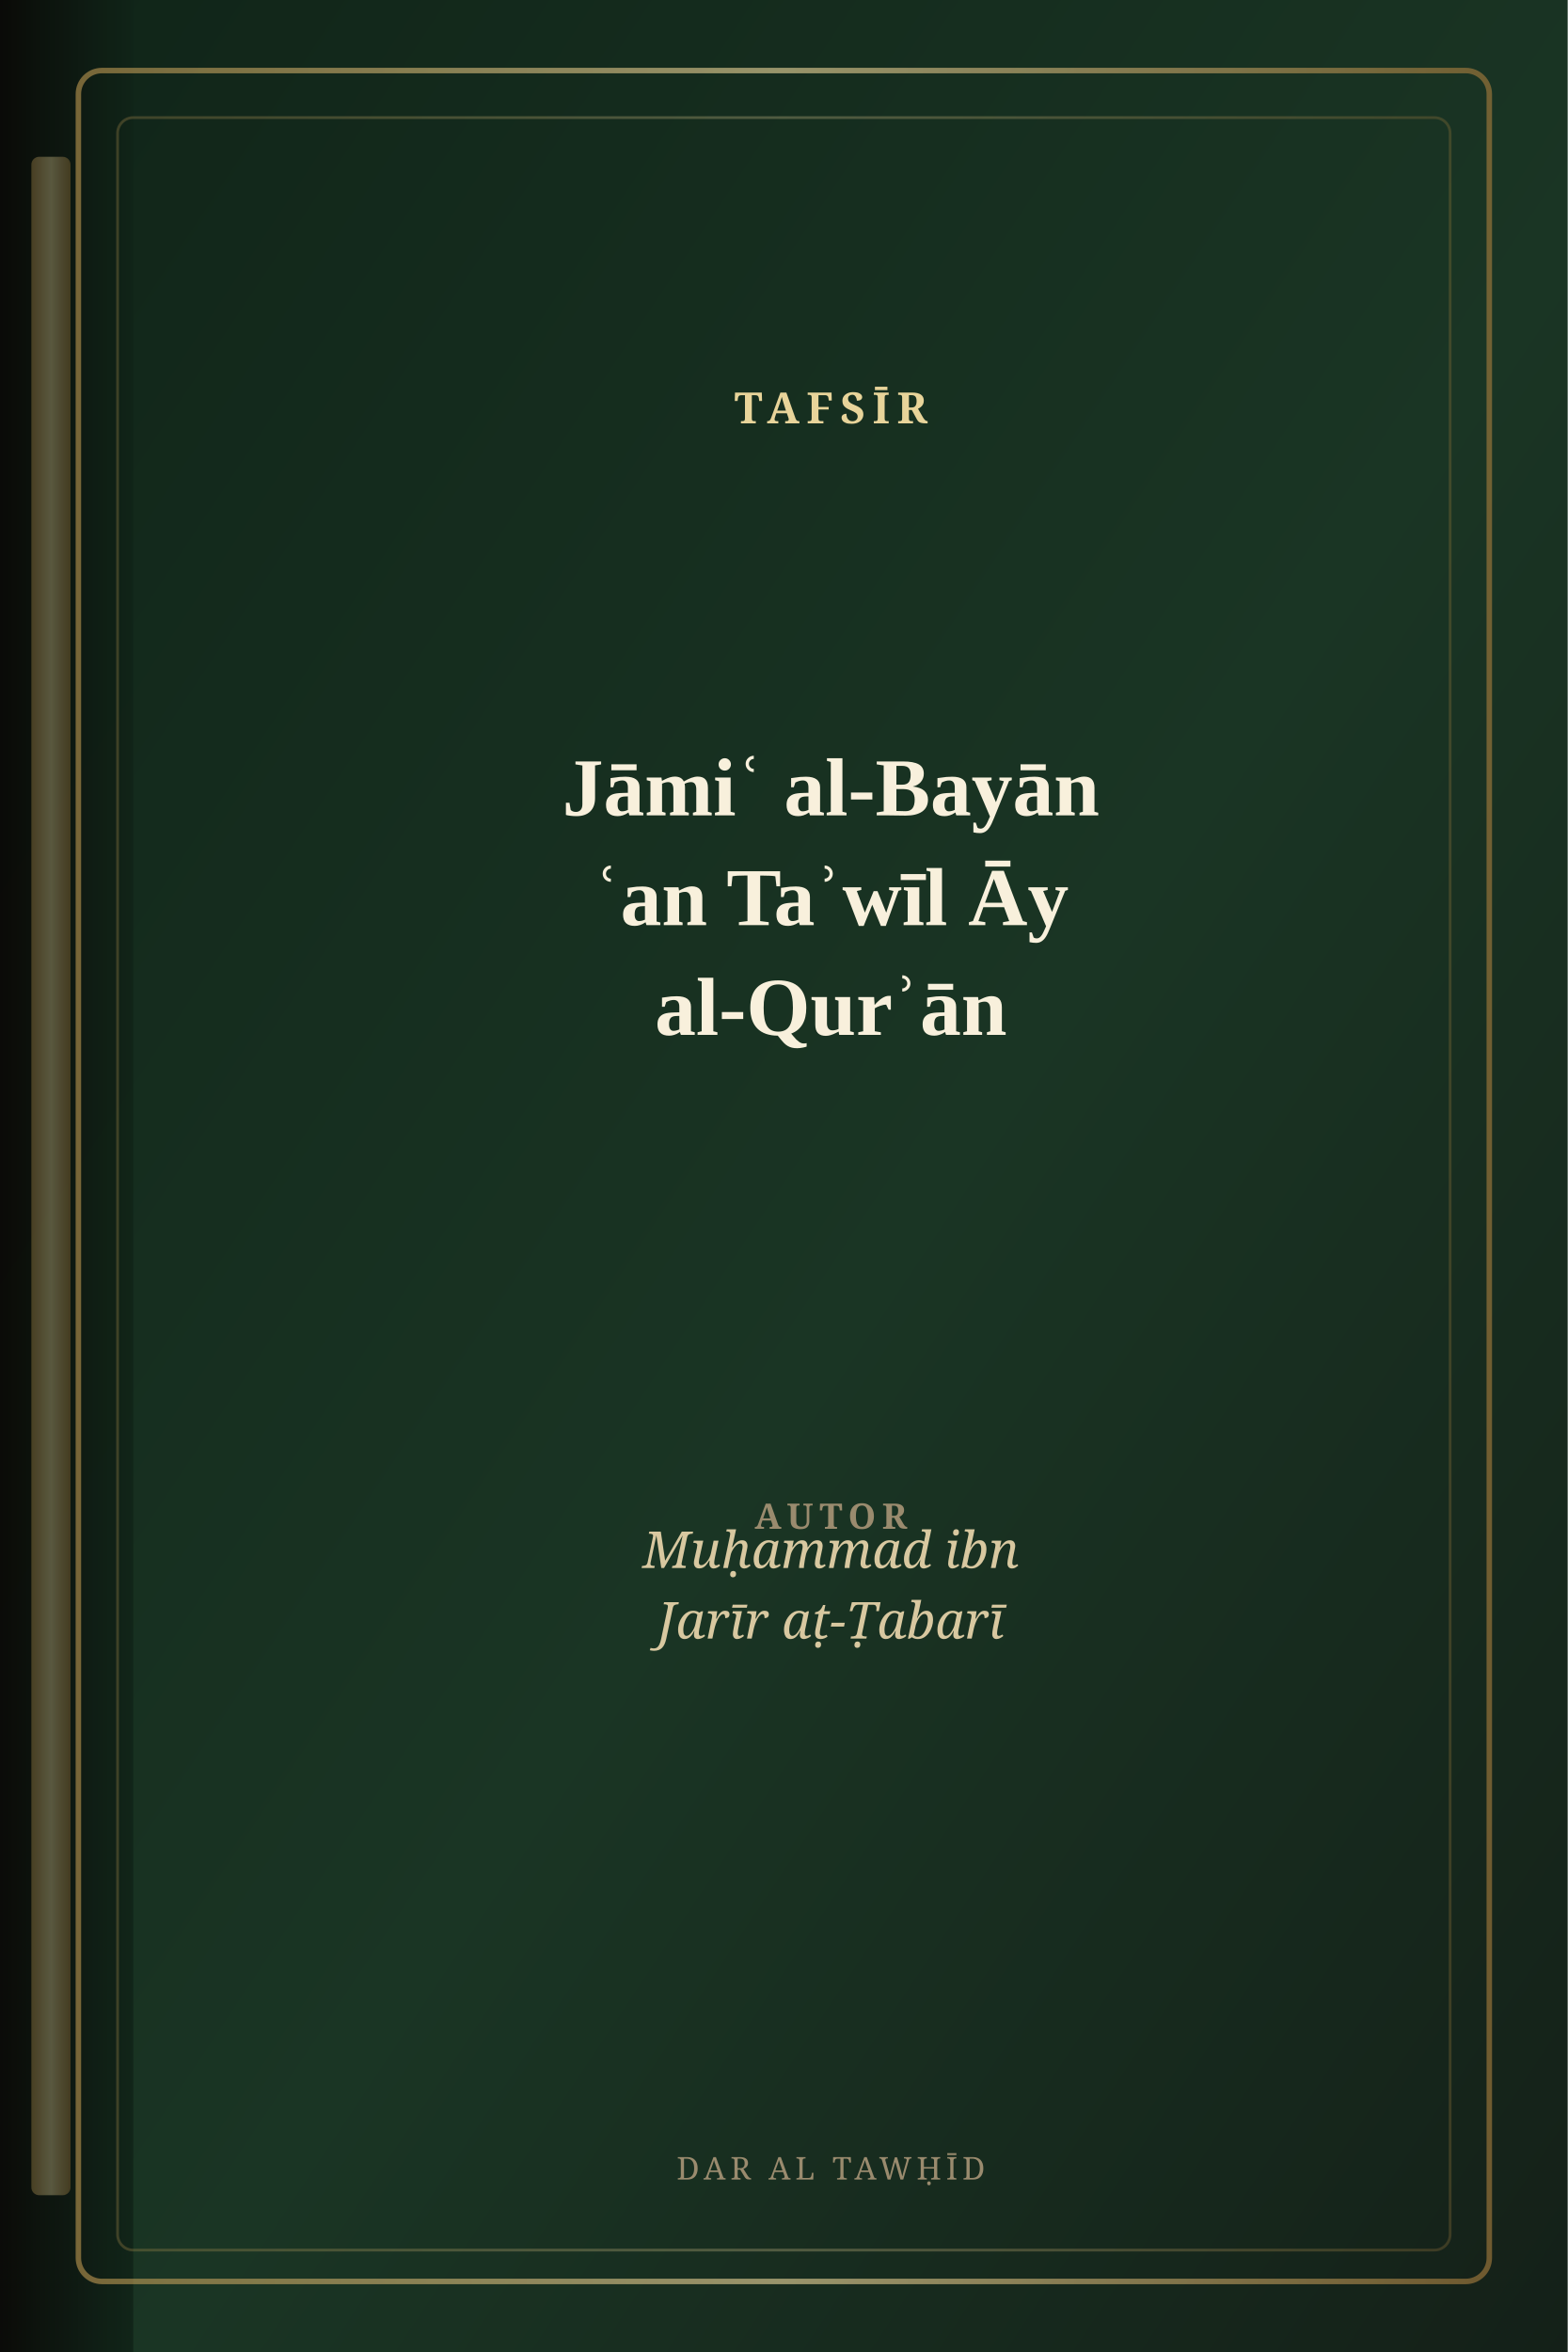
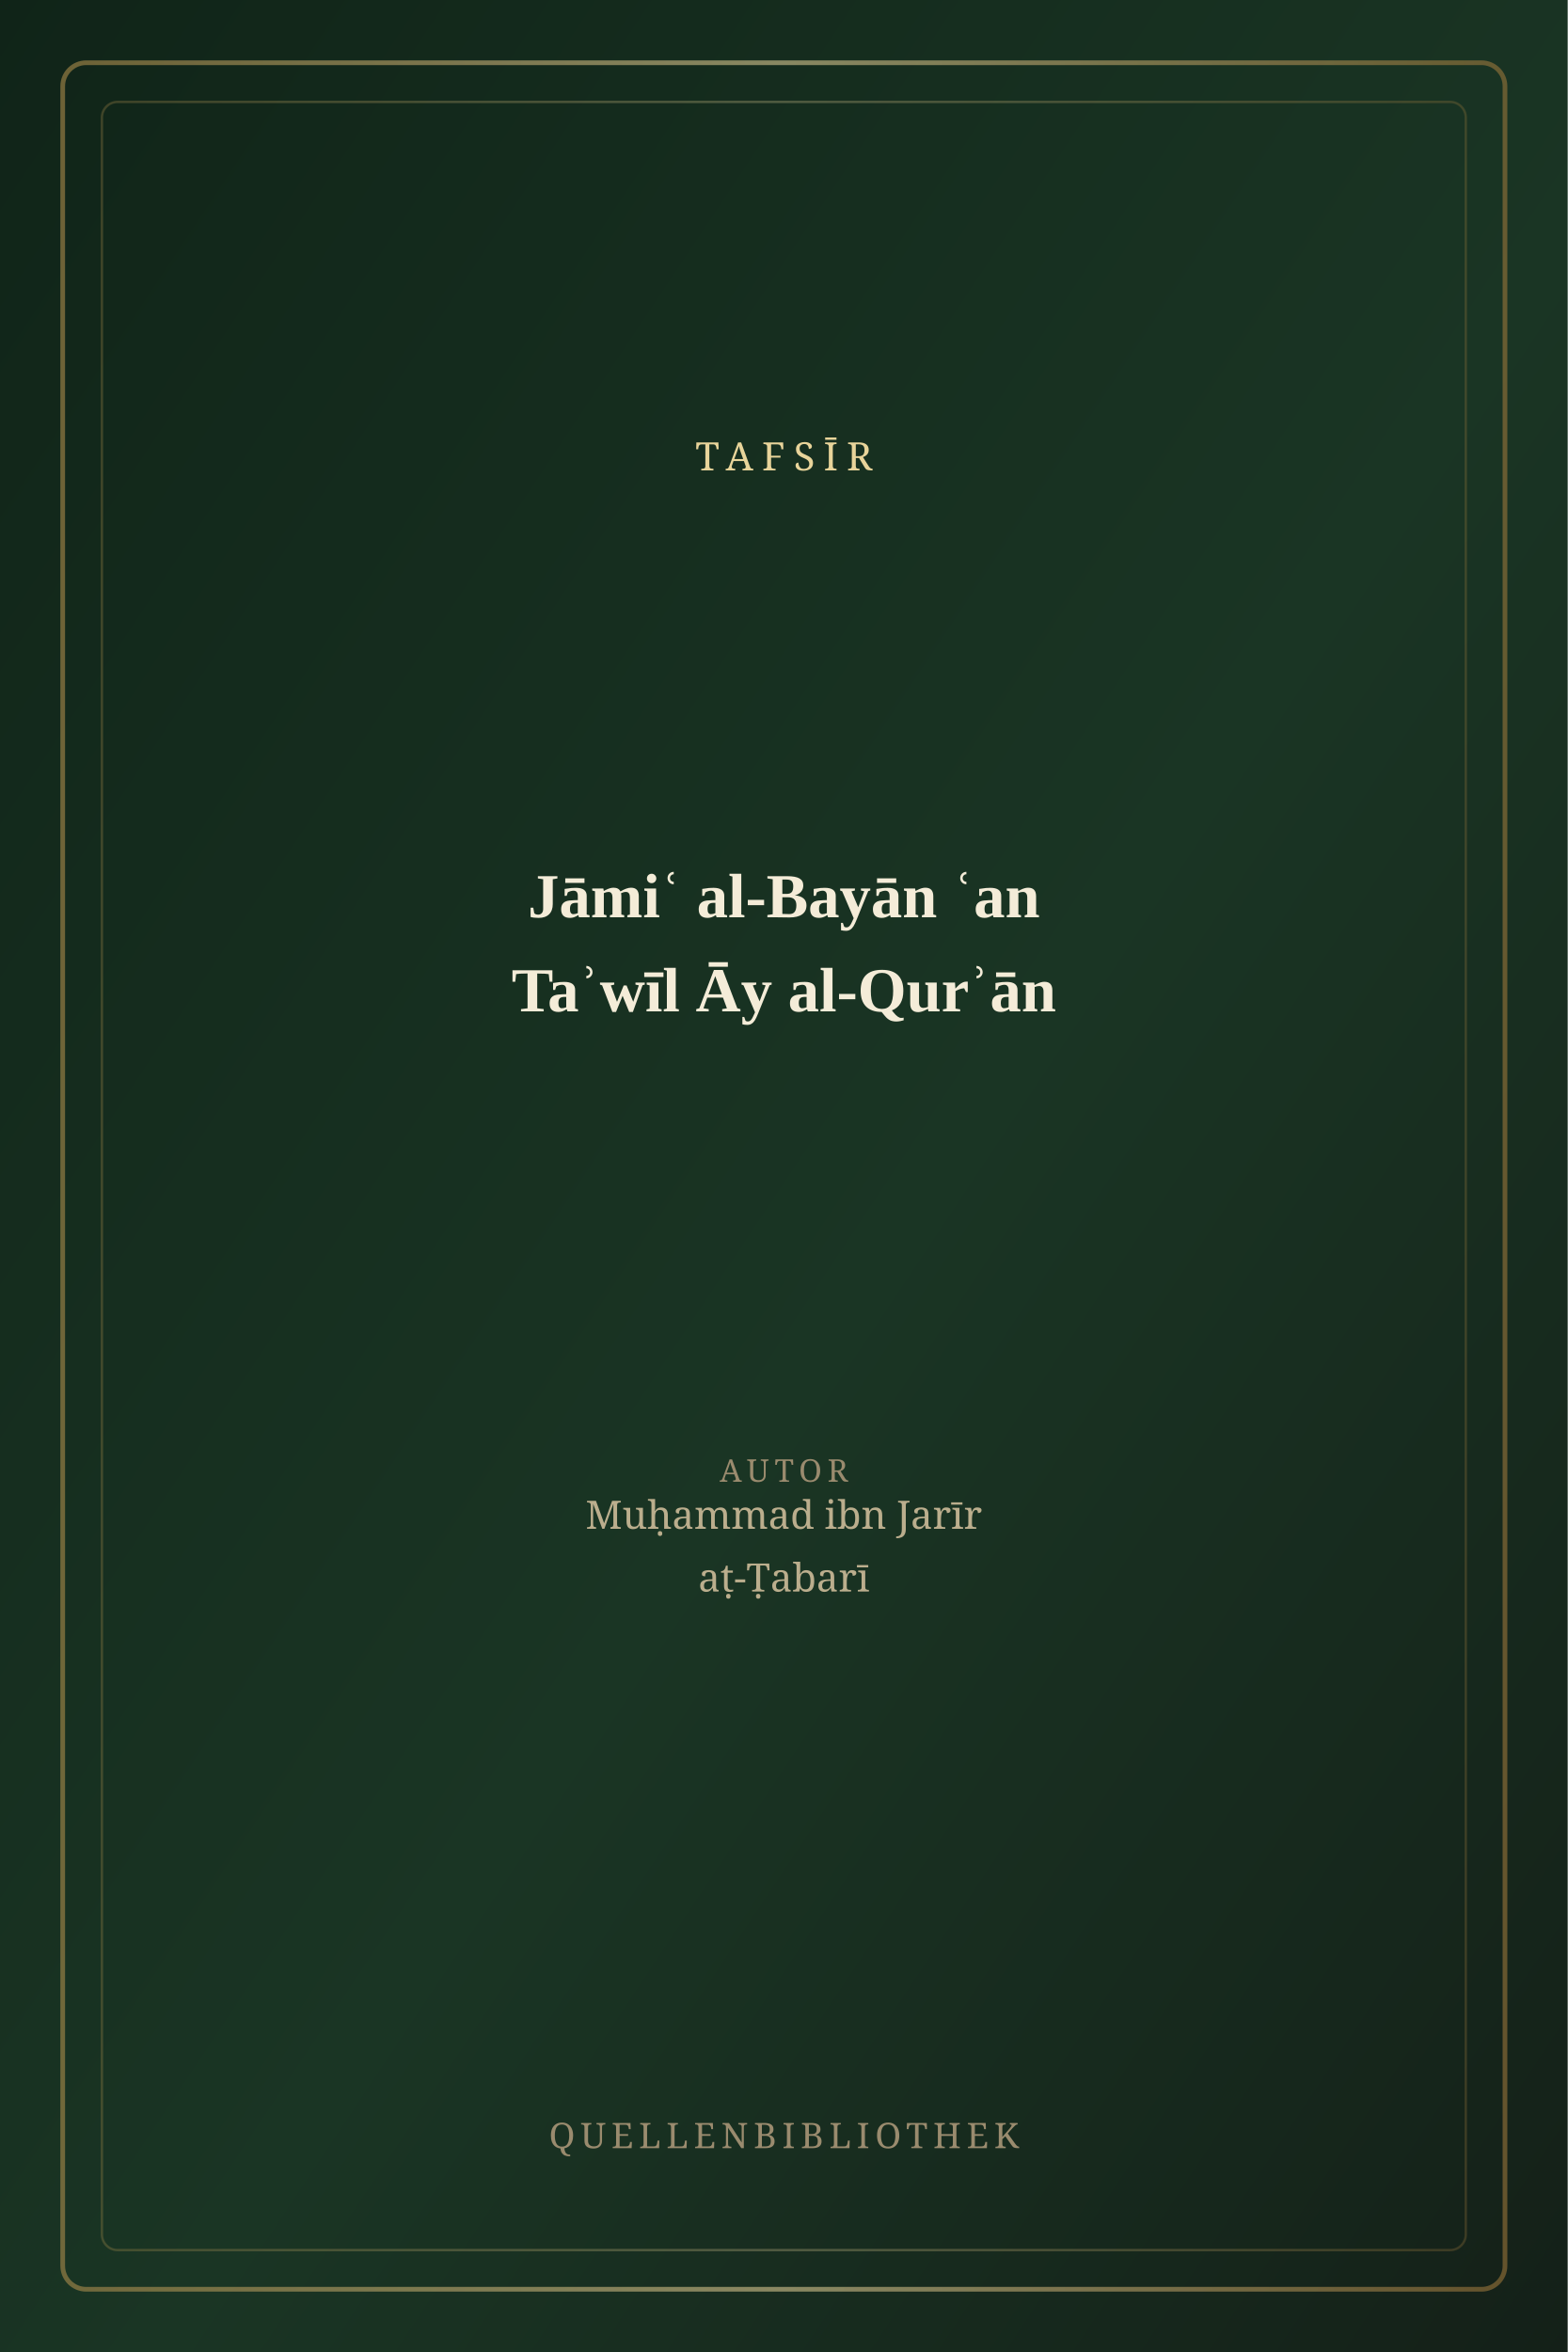
<svg xmlns="http://www.w3.org/2000/svg" viewBox="0 0 400 600" role="img" aria-label="Buchcover: Jāmiʿ al-Bayān ʿan Taʾwīl Āy al-Qurʾān">
  <defs>
    <linearGradient id="bg" x1="0%" y1="0%" x2="100%" y2="100%">
      <stop offset="0%" stop-color="#102418" />
      <stop offset="55%" stop-color="#1a3524" />
      <stop offset="100%" stop-color="#142018" />
    </linearGradient>
    <linearGradient id="gold" x1="0%" y1="0%" x2="100%" y2="0%">
      <stop offset="0%" stop-color="#b8944f" />
      <stop offset="50%" stop-color="#e8d49a" />
      <stop offset="100%" stop-color="#a67c3d" />
    </linearGradient>
-     <linearGradient id="spine" x1="0%" y1="0%" x2="100%" y2="0%">
-       <stop offset="0%" stop-color="#0a0806" />
-       <stop offset="100%" stop-color="#102418" />
-     </linearGradient>
  </defs>
  <rect width="400" height="600" fill="url(#bg)" />
-   <rect x="0" y="0" width="34" height="600" fill="url(#spine)" opacity="0.92" />
-   <rect x="8" y="40" width="10" height="520" rx="2" fill="url(#gold)" opacity="0.35" />
-   <rect x="20" y="18" width="360" height="564" rx="6" fill="none" stroke="url(#gold)" stroke-width="1.4" opacity="0.62" />
-   <rect x="30" y="30" width="340" height="544" rx="4" fill="none" stroke="url(#gold)" stroke-width="0.7" opacity="0.28" />
-   <text x="212" y="108" text-anchor="middle" fill="#e8d49a" font-family="Georgia,serif" font-size="11" font-weight="700" letter-spacing="1.8">TAFSĪR</text>
-   <line x1="78" y1="124" x2="346" y2="124" stroke="url(#gold)" stroke-width="0.9" opacity="0.48" />
-   <text x="212" y="208" text-anchor="middle" fill="#f8f0dc" font-family="Georgia,'Times New Roman',serif" font-size="21" font-weight="700">Jāmiʿ al-Bayān</text>
-   <text x="212" y="236" text-anchor="middle" fill="#f8f0dc" font-family="Georgia,'Times New Roman',serif" font-size="21" font-weight="700">ʿan Taʾwīl Āy</text>
-   <text x="212" y="264" text-anchor="middle" fill="#f8f0dc" font-family="Georgia,'Times New Roman',serif" font-size="21" font-weight="700">al-Qurʾān</text>
-   <line x1="78" y1="372" x2="346" y2="372" stroke="url(#gold)" stroke-width="0.7" opacity="0.38" />
-   <text x="212" y="390" text-anchor="middle" fill="#9a8b6e" font-family="Georgia,serif" font-size="9" font-weight="700" letter-spacing="1.6">AUTOR</text>
-   <text x="212" y="400" text-anchor="middle" fill="#d8c8a0" font-family="Georgia,serif" font-size="13" font-style="italic">Muḥammad ibn</text>
-   <text x="212" y="418" text-anchor="middle" fill="#d8c8a0" font-family="Georgia,serif" font-size="13" font-style="italic">Jarīr aṭ-Ṭabarī</text>
-   <text x="212" y="556" text-anchor="middle" fill="#9a8b6e" font-family="Georgia,serif" font-size="8" letter-spacing="1.2">DAR AL TAWḤĪD</text>
+   <rect x="16" y="16" width="368" height="568" rx="6" fill="none" stroke="url(#gold)" stroke-width="1.2" opacity="0.55" />
+   <rect x="26" y="26" width="348" height="548" rx="4" fill="none" stroke="url(#gold)" stroke-width="0.6" opacity="0.28" />
+   <text x="200" y="120" text-anchor="middle" fill="#e8d49a" font-family="Georgia,serif" font-size="10" letter-spacing="2.2">TAFSĪR</text>
+   <line x1="90" y1="136" x2="310" y2="136" stroke="url(#gold)" stroke-width="0.8" opacity="0.45" />
+   <text x="200" y="234" text-anchor="middle" fill="#f4ecd8" font-family="Georgia,'Times New Roman',serif" font-size="16" font-weight="600">Jāmiʿ al-Bayān ʿan</text>
+   <text x="200" y="258" text-anchor="middle" fill="#f4ecd8" font-family="Georgia,'Times New Roman',serif" font-size="16" font-weight="600">Taʾwīl Āy al-Qurʾān</text>
+   <line x1="90" y1="360" x2="310" y2="360" stroke="url(#gold)" stroke-width="0.6" opacity="0.35" />
+   <text x="200" y="378" text-anchor="middle" fill="#9a8b6e" font-family="Georgia,serif" font-size="8" letter-spacing="1.4">AUTOR</text>
+   <text x="200" y="390" text-anchor="middle" fill="#c9b896" font-family="Georgia,serif" font-size="10" opacity="0.92">Muḥammad ibn Jarīr</text>
+   <text x="200" y="406" text-anchor="middle" fill="#c9b896" font-family="Georgia,serif" font-size="10" opacity="0.92">aṭ-Ṭabarī</text>
+   <text x="200" y="548" text-anchor="middle" fill="#9a8b6e" font-family="Georgia,serif" font-size="9" letter-spacing="1.4">QUELLENBIBLIOTHEK</text>
</svg>
